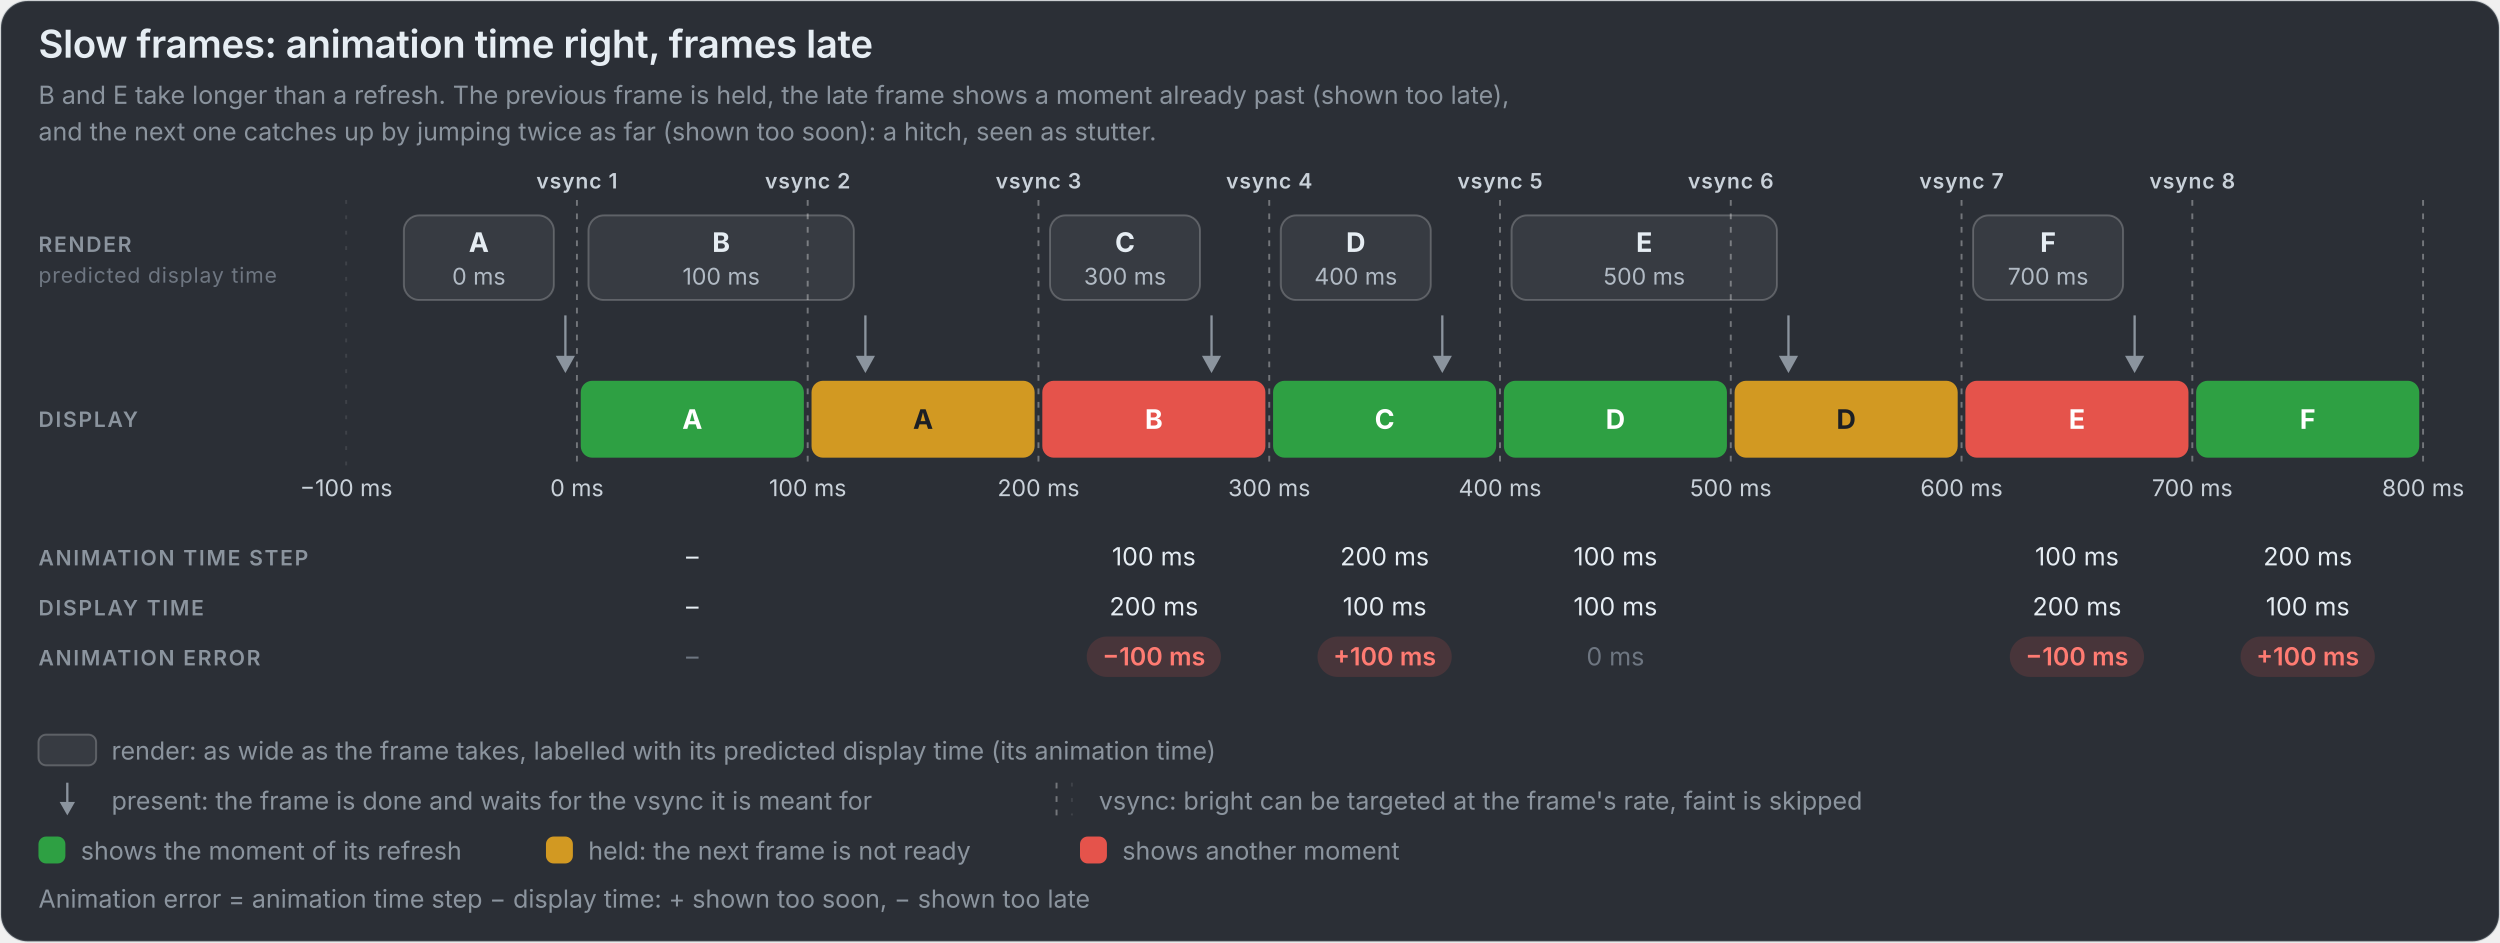
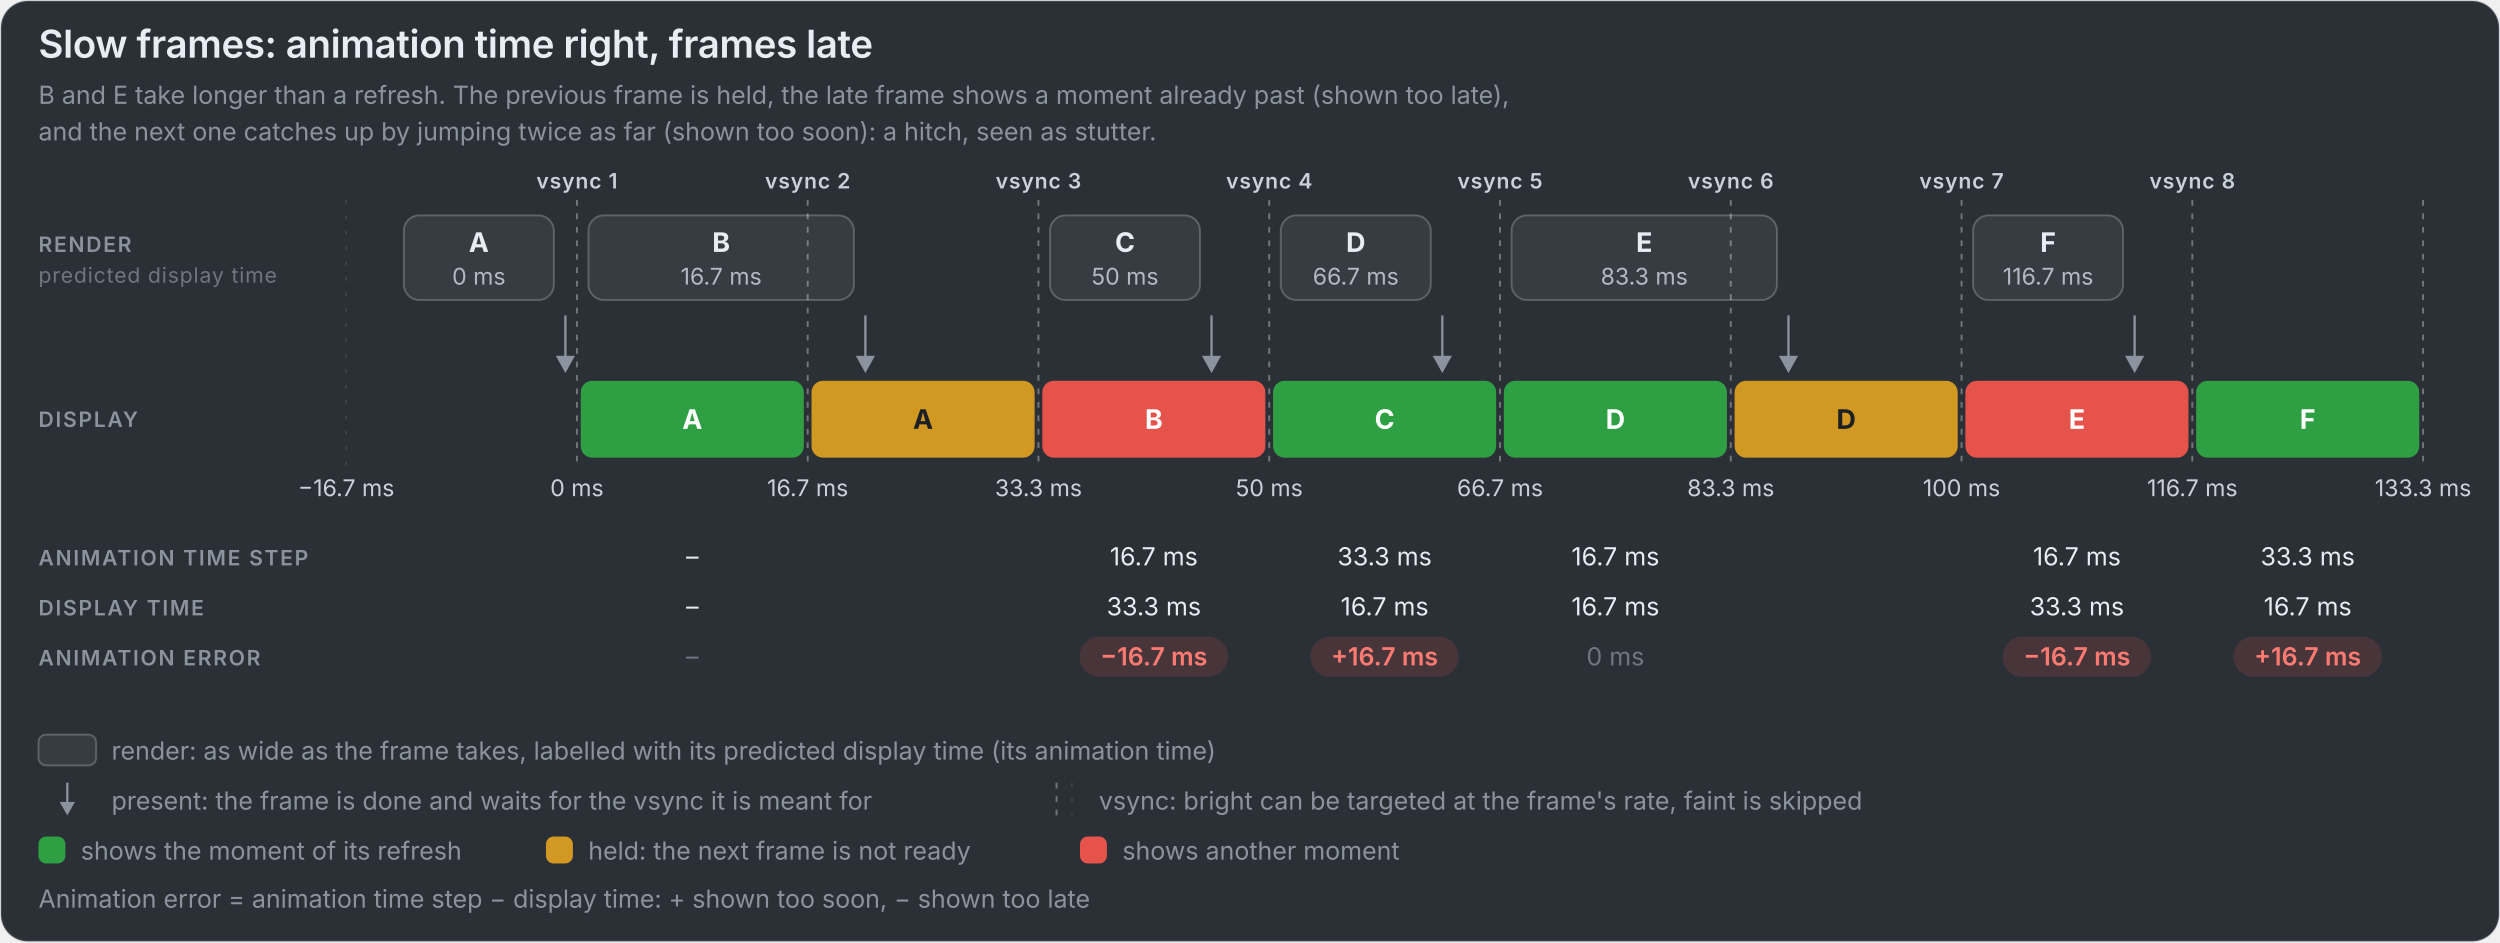
<svg xmlns="http://www.w3.org/2000/svg" width="1300" height="490" viewBox="0 0 1300 490" role="img" aria-label="Slow frames: animation time right, frames late">
  <style>
  text { font-family: "Segoe UI Variable Text", "Segoe UI", Inter, system-ui, -apple-system, "Helvetica Neue", Arial, sans-serif;
         font-size: 13px; fill: #e6edf3; font-variant-numeric: tabular-nums; }
  .card { fill: #1f242b; fill-opacity: 0.94; stroke: #8b949e; stroke-opacity: 0.25; stroke-width: 1; }
  .title { font-size: 20px; font-weight: 600; letter-spacing: -0.01em; }
  .sub { fill: #8b949e; }
  .label { font-size: 11px; font-weight: 600; letter-spacing: 0.08em; fill: #8b949e; }
  .vsync-n { font-size: 11px; fill: #6e7681; letter-spacing: 0.04em; }
  .axis { font-size: 12px; fill: #c9d1d9; }
  .vsync { stroke: #ffffff; stroke-opacity: 0.34; stroke-width: 1; stroke-dasharray: 3 4; }
  .vsync-skip { stroke: #ffffff; stroke-opacity: 0.09; stroke-width: 1; stroke-dasharray: 2 6; }
  .vsync-target { font-size: 11px; font-weight: 600; fill: #c9d1d9; letter-spacing: 0.04em; }
  .vsync-n-skip { font-size: 11px; fill: #545b64; letter-spacing: 0.04em; }
  .box { fill: #ffffff; fill-opacity: 0.06; stroke: #ffffff; stroke-opacity: 0.22; stroke-width: 1; }
  .frame { font-size: 14px; font-weight: 700; }
  .box-time { fill: #b1bac4; font-size: 12px; }
  .arrow { stroke: #8b949e; stroke-width: 1.2; }
  .arrowhead { fill: #8b949e; }
  .ok { fill: #2ea043; }
  .hold { fill: #2ea043; fill-opacity: 0.45; }
  .again { fill: #d29922; }
  .off { fill: #e5534b; }
  .cell-text { font-size: 14px; font-weight: 700; fill: #ffffff; }
  .dark-text { fill: #1c1f24; }
  .zero { fill: #6e7681; }
  .err { fill: #ff7b72; font-weight: 600; }
  .err-pill { fill: #e5534b; fill-opacity: 0.16; }
  .neutral { fill: #3d444d; }
  .lane { font-size: 15px; font-weight: 600; }
  .same { fill: #7ee787; font-weight: 600; }
</style>
  <rect class="card" x="0.5" y="0.5" width="1299" height="489" rx="14" />
  <text x="20.0" y="30.0" text-anchor="start" class="title">Slow frames: animation time right, frames late</text>
  <text x="20.0" y="54.0" text-anchor="start" class="sub">B and E take longer than a refresh. The previous frame is held, the late frame shows a moment already past (shown too late),</text>
  <text x="20.0" y="73.0" text-anchor="start" class="sub">and the next one catches up by jumping twice as far (shown too soon): a hitch, seen as stutter.</text>
  <line class="vsync-skip" x1="180.0" y1="104" x2="180.0" y2="243" />
-   <text x="180.0" y="258.0" text-anchor="middle" class="axis">−100 ms</text>
+   <text x="180.0" y="258.0" text-anchor="middle" class="axis">−16.7 ms</text>
  <line class="vsync" x1="300.0" y1="104" x2="300.0" y2="243" />
  <text x="300.0" y="258.0" text-anchor="middle" class="axis">0 ms</text>
  <text x="300.0" y="98.0" text-anchor="middle" class="vsync-target">vsync 1</text>
  <line class="vsync" x1="420.0" y1="104" x2="420.0" y2="243" />
-   <text x="420.0" y="258.0" text-anchor="middle" class="axis">100 ms</text>
+   <text x="420.0" y="258.0" text-anchor="middle" class="axis">16.7 ms</text>
  <text x="420.0" y="98.0" text-anchor="middle" class="vsync-target">vsync 2</text>
  <line class="vsync" x1="540.0" y1="104" x2="540.0" y2="243" />
-   <text x="540.0" y="258.0" text-anchor="middle" class="axis">200 ms</text>
+   <text x="540.0" y="258.0" text-anchor="middle" class="axis">33.3 ms</text>
  <text x="540.0" y="98.0" text-anchor="middle" class="vsync-target">vsync 3</text>
  <line class="vsync" x1="660.0" y1="104" x2="660.0" y2="243" />
-   <text x="660.0" y="258.0" text-anchor="middle" class="axis">300 ms</text>
+   <text x="660.0" y="258.0" text-anchor="middle" class="axis">50 ms</text>
  <text x="660.0" y="98.0" text-anchor="middle" class="vsync-target">vsync 4</text>
  <line class="vsync" x1="780.0" y1="104" x2="780.0" y2="243" />
-   <text x="780.0" y="258.0" text-anchor="middle" class="axis">400 ms</text>
+   <text x="780.0" y="258.0" text-anchor="middle" class="axis">66.7 ms</text>
  <text x="780.0" y="98.0" text-anchor="middle" class="vsync-target">vsync 5</text>
  <line class="vsync" x1="900.0" y1="104" x2="900.0" y2="243" />
-   <text x="900.0" y="258.0" text-anchor="middle" class="axis">500 ms</text>
+   <text x="900.0" y="258.0" text-anchor="middle" class="axis">83.3 ms</text>
  <text x="900.0" y="98.0" text-anchor="middle" class="vsync-target">vsync 6</text>
  <line class="vsync" x1="1020.0" y1="104" x2="1020.0" y2="243" />
-   <text x="1020.0" y="258.0" text-anchor="middle" class="axis">600 ms</text>
+   <text x="1020.0" y="258.0" text-anchor="middle" class="axis">100 ms</text>
  <text x="1020.0" y="98.0" text-anchor="middle" class="vsync-target">vsync 7</text>
  <line class="vsync" x1="1140.0" y1="104" x2="1140.0" y2="243" />
-   <text x="1140.0" y="258.0" text-anchor="middle" class="axis">700 ms</text>
+   <text x="1140.0" y="258.0" text-anchor="middle" class="axis">116.7 ms</text>
  <text x="1140.0" y="98.0" text-anchor="middle" class="vsync-target">vsync 8</text>
  <line class="vsync" x1="1260.0" y1="104" x2="1260.0" y2="243" />
-   <text x="1260.0" y="258.0" text-anchor="middle" class="axis">800 ms</text>
+   <text x="1260.0" y="258.0" text-anchor="middle" class="axis">133.3 ms</text>
  <text x="20.0" y="131.0" text-anchor="start" class="label">RENDER</text>
  <text x="20.0" y="147.0" text-anchor="start" class="vsync-n">predicted display time</text>
  <text x="20.0" y="222.0" text-anchor="start" class="label">DISPLAY</text>
  <text x="20.0" y="294.0" text-anchor="start" class="label">ANIMATION TIME STEP</text>
  <text x="20.0" y="320.0" text-anchor="start" class="label">DISPLAY TIME</text>
  <text x="20.0" y="346.0" text-anchor="start" class="label">ANIMATION ERROR</text>
  <rect class="box" x="210.0" y="112" width="78.0" height="44" rx="8" />
  <text x="249.0" y="131.0" text-anchor="middle" class="frame">A</text>
  <text x="249.0" y="148.0" text-anchor="middle" class="box-time">0 ms</text>
  <line class="arrow" x1="294.0" y1="164" x2="294.0" y2="186" />
  <path class="arrowhead" d="M289.0,185 L299.0,185 L294.0,194 z" />
  <rect class="box" x="306.0" y="112" width="138.0" height="44" rx="8" />
  <text x="375.0" y="131.0" text-anchor="middle" class="frame">B</text>
-   <text x="375.0" y="148.0" text-anchor="middle" class="box-time">100 ms</text>
+   <text x="375.0" y="148.0" text-anchor="middle" class="box-time">16.7 ms</text>
  <line class="arrow" x1="450.0" y1="164" x2="450.0" y2="186" />
  <path class="arrowhead" d="M445.0,185 L455.0,185 L450.0,194 z" />
  <rect class="box" x="546.0" y="112" width="78.0" height="44" rx="8" />
  <text x="585.0" y="131.0" text-anchor="middle" class="frame">C</text>
-   <text x="585.0" y="148.0" text-anchor="middle" class="box-time">300 ms</text>
+   <text x="585.0" y="148.0" text-anchor="middle" class="box-time">50 ms</text>
  <line class="arrow" x1="630.0" y1="164" x2="630.0" y2="186" />
  <path class="arrowhead" d="M625.0,185 L635.0,185 L630.0,194 z" />
  <rect class="box" x="666.0" y="112" width="78.0" height="44" rx="8" />
  <text x="705.0" y="131.0" text-anchor="middle" class="frame">D</text>
-   <text x="705.0" y="148.0" text-anchor="middle" class="box-time">400 ms</text>
+   <text x="705.0" y="148.0" text-anchor="middle" class="box-time">66.7 ms</text>
  <line class="arrow" x1="750.0" y1="164" x2="750.0" y2="186" />
  <path class="arrowhead" d="M745.0,185 L755.0,185 L750.0,194 z" />
  <rect class="box" x="786.0" y="112" width="138.0" height="44" rx="8" />
  <text x="855.0" y="131.0" text-anchor="middle" class="frame">E</text>
-   <text x="855.0" y="148.0" text-anchor="middle" class="box-time">500 ms</text>
+   <text x="855.0" y="148.0" text-anchor="middle" class="box-time">83.3 ms</text>
  <line class="arrow" x1="930.0" y1="164" x2="930.0" y2="186" />
  <path class="arrowhead" d="M925.0,185 L935.0,185 L930.0,194 z" />
  <rect class="box" x="1026.0" y="112" width="78.0" height="44" rx="8" />
  <text x="1065.0" y="131.0" text-anchor="middle" class="frame">F</text>
-   <text x="1065.0" y="148.0" text-anchor="middle" class="box-time">700 ms</text>
+   <text x="1065.0" y="148.0" text-anchor="middle" class="box-time">116.7 ms</text>
  <line class="arrow" x1="1110.0" y1="164" x2="1110.0" y2="186" />
  <path class="arrowhead" d="M1105.0,185 L1115.0,185 L1110.0,194 z" />
  <rect class="ok" x="302.0" y="198" width="116.0" height="40" rx="6" />
  <text x="360.0" y="223.0" text-anchor="middle" class="cell-text">A</text>
  <text x="360.0" y="294.0" text-anchor="middle">–</text>
  <text x="360.0" y="320.0" text-anchor="middle">–</text>
  <text x="360.0" y="346.0" text-anchor="middle" class="zero">–</text>
  <rect class="again" x="422.0" y="198" width="116.0" height="40" rx="6" />
  <text x="480.0" y="223.0" text-anchor="middle" class="cell-text dark-text">A</text>
  <rect class="off" x="542.0" y="198" width="116.0" height="40" rx="6" />
  <text x="600.0" y="223.0" text-anchor="middle" class="cell-text">B</text>
-   <text x="600.0" y="294.0" text-anchor="middle">100 ms</text>
-   <text x="600.0" y="320.0" text-anchor="middle">200 ms</text>
-   <rect class="err-pill" x="565.1" y="331" width="69.8" height="21" rx="10.5" />
-   <text x="600.0" y="346.0" text-anchor="middle" class="err">−100 ms</text>
+   <text x="600.0" y="294.0" text-anchor="middle">16.7 ms</text>
+   <text x="600.0" y="320.0" text-anchor="middle">33.3 ms</text>
+   <rect class="err-pill" x="561.4" y="331" width="77.2" height="21" rx="10.5" />
+   <text x="600.0" y="346.0" text-anchor="middle" class="err">−16.7 ms</text>
  <rect class="ok" x="662.0" y="198" width="116.0" height="40" rx="6" />
  <text x="720.0" y="223.0" text-anchor="middle" class="cell-text">C</text>
-   <text x="720.0" y="294.0" text-anchor="middle">200 ms</text>
-   <text x="720.0" y="320.0" text-anchor="middle">100 ms</text>
-   <rect class="err-pill" x="685.1" y="331" width="69.8" height="21" rx="10.5" />
-   <text x="720.0" y="346.0" text-anchor="middle" class="err">+100 ms</text>
+   <text x="720.0" y="294.0" text-anchor="middle">33.3 ms</text>
+   <text x="720.0" y="320.0" text-anchor="middle">16.7 ms</text>
+   <rect class="err-pill" x="681.4" y="331" width="77.2" height="21" rx="10.5" />
+   <text x="720.0" y="346.0" text-anchor="middle" class="err">+16.7 ms</text>
  <rect class="ok" x="782.0" y="198" width="116.0" height="40" rx="6" />
  <text x="840.0" y="223.0" text-anchor="middle" class="cell-text">D</text>
-   <text x="840.0" y="294.0" text-anchor="middle">100 ms</text>
-   <text x="840.0" y="320.0" text-anchor="middle">100 ms</text>
+   <text x="840.0" y="294.0" text-anchor="middle">16.7 ms</text>
+   <text x="840.0" y="320.0" text-anchor="middle">16.7 ms</text>
  <text x="840.0" y="346.0" text-anchor="middle" class="zero">0 ms</text>
  <rect class="again" x="902.0" y="198" width="116.0" height="40" rx="6" />
  <text x="960.0" y="223.0" text-anchor="middle" class="cell-text dark-text">D</text>
  <rect class="off" x="1022.0" y="198" width="116.0" height="40" rx="6" />
  <text x="1080.0" y="223.0" text-anchor="middle" class="cell-text">E</text>
-   <text x="1080.0" y="294.0" text-anchor="middle">100 ms</text>
-   <text x="1080.0" y="320.0" text-anchor="middle">200 ms</text>
-   <rect class="err-pill" x="1045.1" y="331" width="69.8" height="21" rx="10.5" />
-   <text x="1080.0" y="346.0" text-anchor="middle" class="err">−100 ms</text>
+   <text x="1080.0" y="294.0" text-anchor="middle">16.7 ms</text>
+   <text x="1080.0" y="320.0" text-anchor="middle">33.3 ms</text>
+   <rect class="err-pill" x="1041.4" y="331" width="77.2" height="21" rx="10.5" />
+   <text x="1080.0" y="346.0" text-anchor="middle" class="err">−16.7 ms</text>
  <rect class="ok" x="1142.0" y="198" width="116.0" height="40" rx="6" />
  <text x="1200.0" y="223.0" text-anchor="middle" class="cell-text">F</text>
-   <text x="1200.0" y="294.0" text-anchor="middle">200 ms</text>
-   <text x="1200.0" y="320.0" text-anchor="middle">100 ms</text>
-   <rect class="err-pill" x="1165.1" y="331" width="69.8" height="21" rx="10.5" />
-   <text x="1200.0" y="346.0" text-anchor="middle" class="err">+100 ms</text>
+   <text x="1200.0" y="294.0" text-anchor="middle">33.3 ms</text>
+   <text x="1200.0" y="320.0" text-anchor="middle">16.7 ms</text>
+   <rect class="err-pill" x="1161.4" y="331" width="77.2" height="21" rx="10.5" />
+   <text x="1200.0" y="346.0" text-anchor="middle" class="err">+16.7 ms</text>
  <rect class="box" x="20" y="382" width="30" height="16" rx="4" />
  <text x="58.0" y="395.0" text-anchor="start" class="sub">render: as wide as the frame takes, labelled with its predicted display time (its animation time)</text>
  <line class="arrow" x1="35.0" y1="407" x2="35.0" y2="418" />
  <path class="arrowhead" d="M31.0,417 L39.0,417 L35.0,424 z" />
  <text x="58.0" y="421.0" text-anchor="start" class="sub">present: the frame is done and waits for the vsync it is meant for</text>
  <line class="vsync" x1="549.4" y1="407" x2="549.4" y2="424" />
  <line class="vsync-skip" x1="557.4" y1="407" x2="557.4" y2="424" />
  <text x="571.4" y="421.0" text-anchor="start" class="sub">vsync: bright can be targeted at the frame's rate, faint is skipped</text>
  <rect class="ok" x="20.0" y="435" width="14" height="14" rx="4" />
  <text x="42.0" y="447.0" text-anchor="start" class="sub">shows the moment of its refresh</text>
  <rect class="again" x="283.9" y="435" width="14" height="14" rx="4" />
  <text x="305.9" y="447.0" text-anchor="start" class="sub">held: the next frame is not ready</text>
  <rect class="off" x="561.6" y="435" width="14" height="14" rx="4" />
  <text x="583.6" y="447.0" text-anchor="start" class="sub">shows another moment</text>
  <text x="20.0" y="472.0" text-anchor="start" class="sub">Animation error = animation time step − display time: + shown too soon, − shown too late</text>
</svg>
